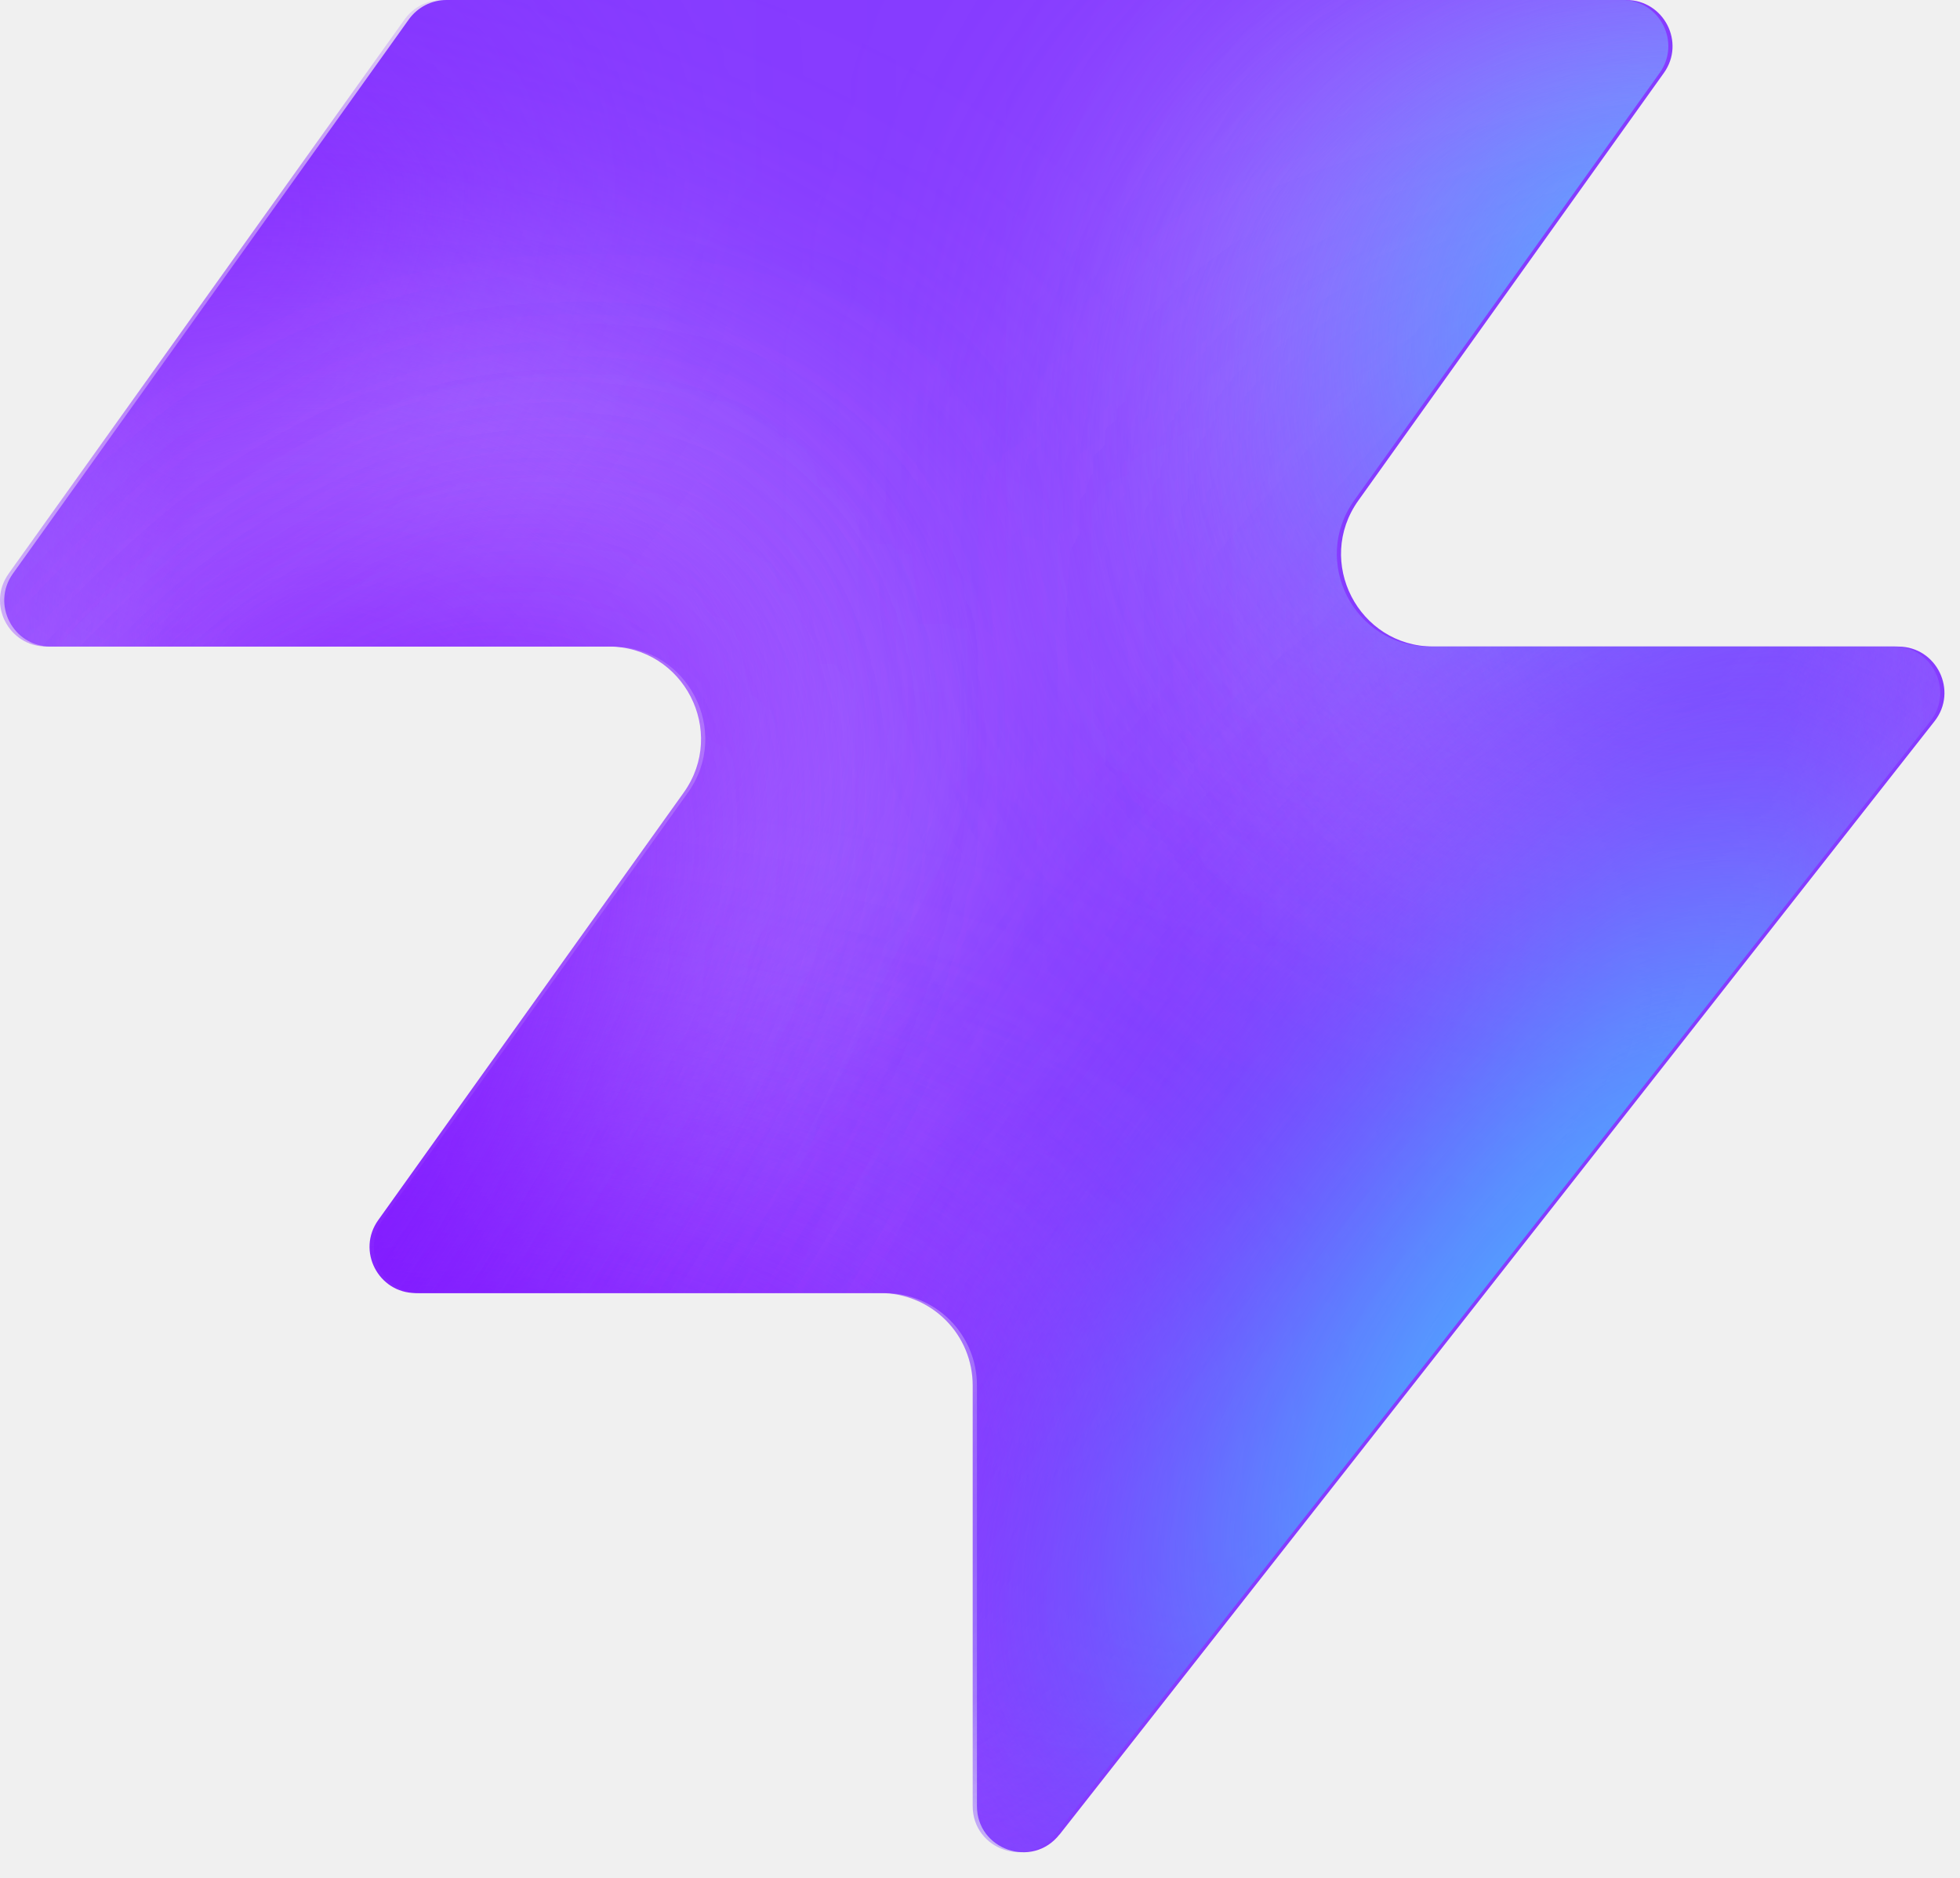
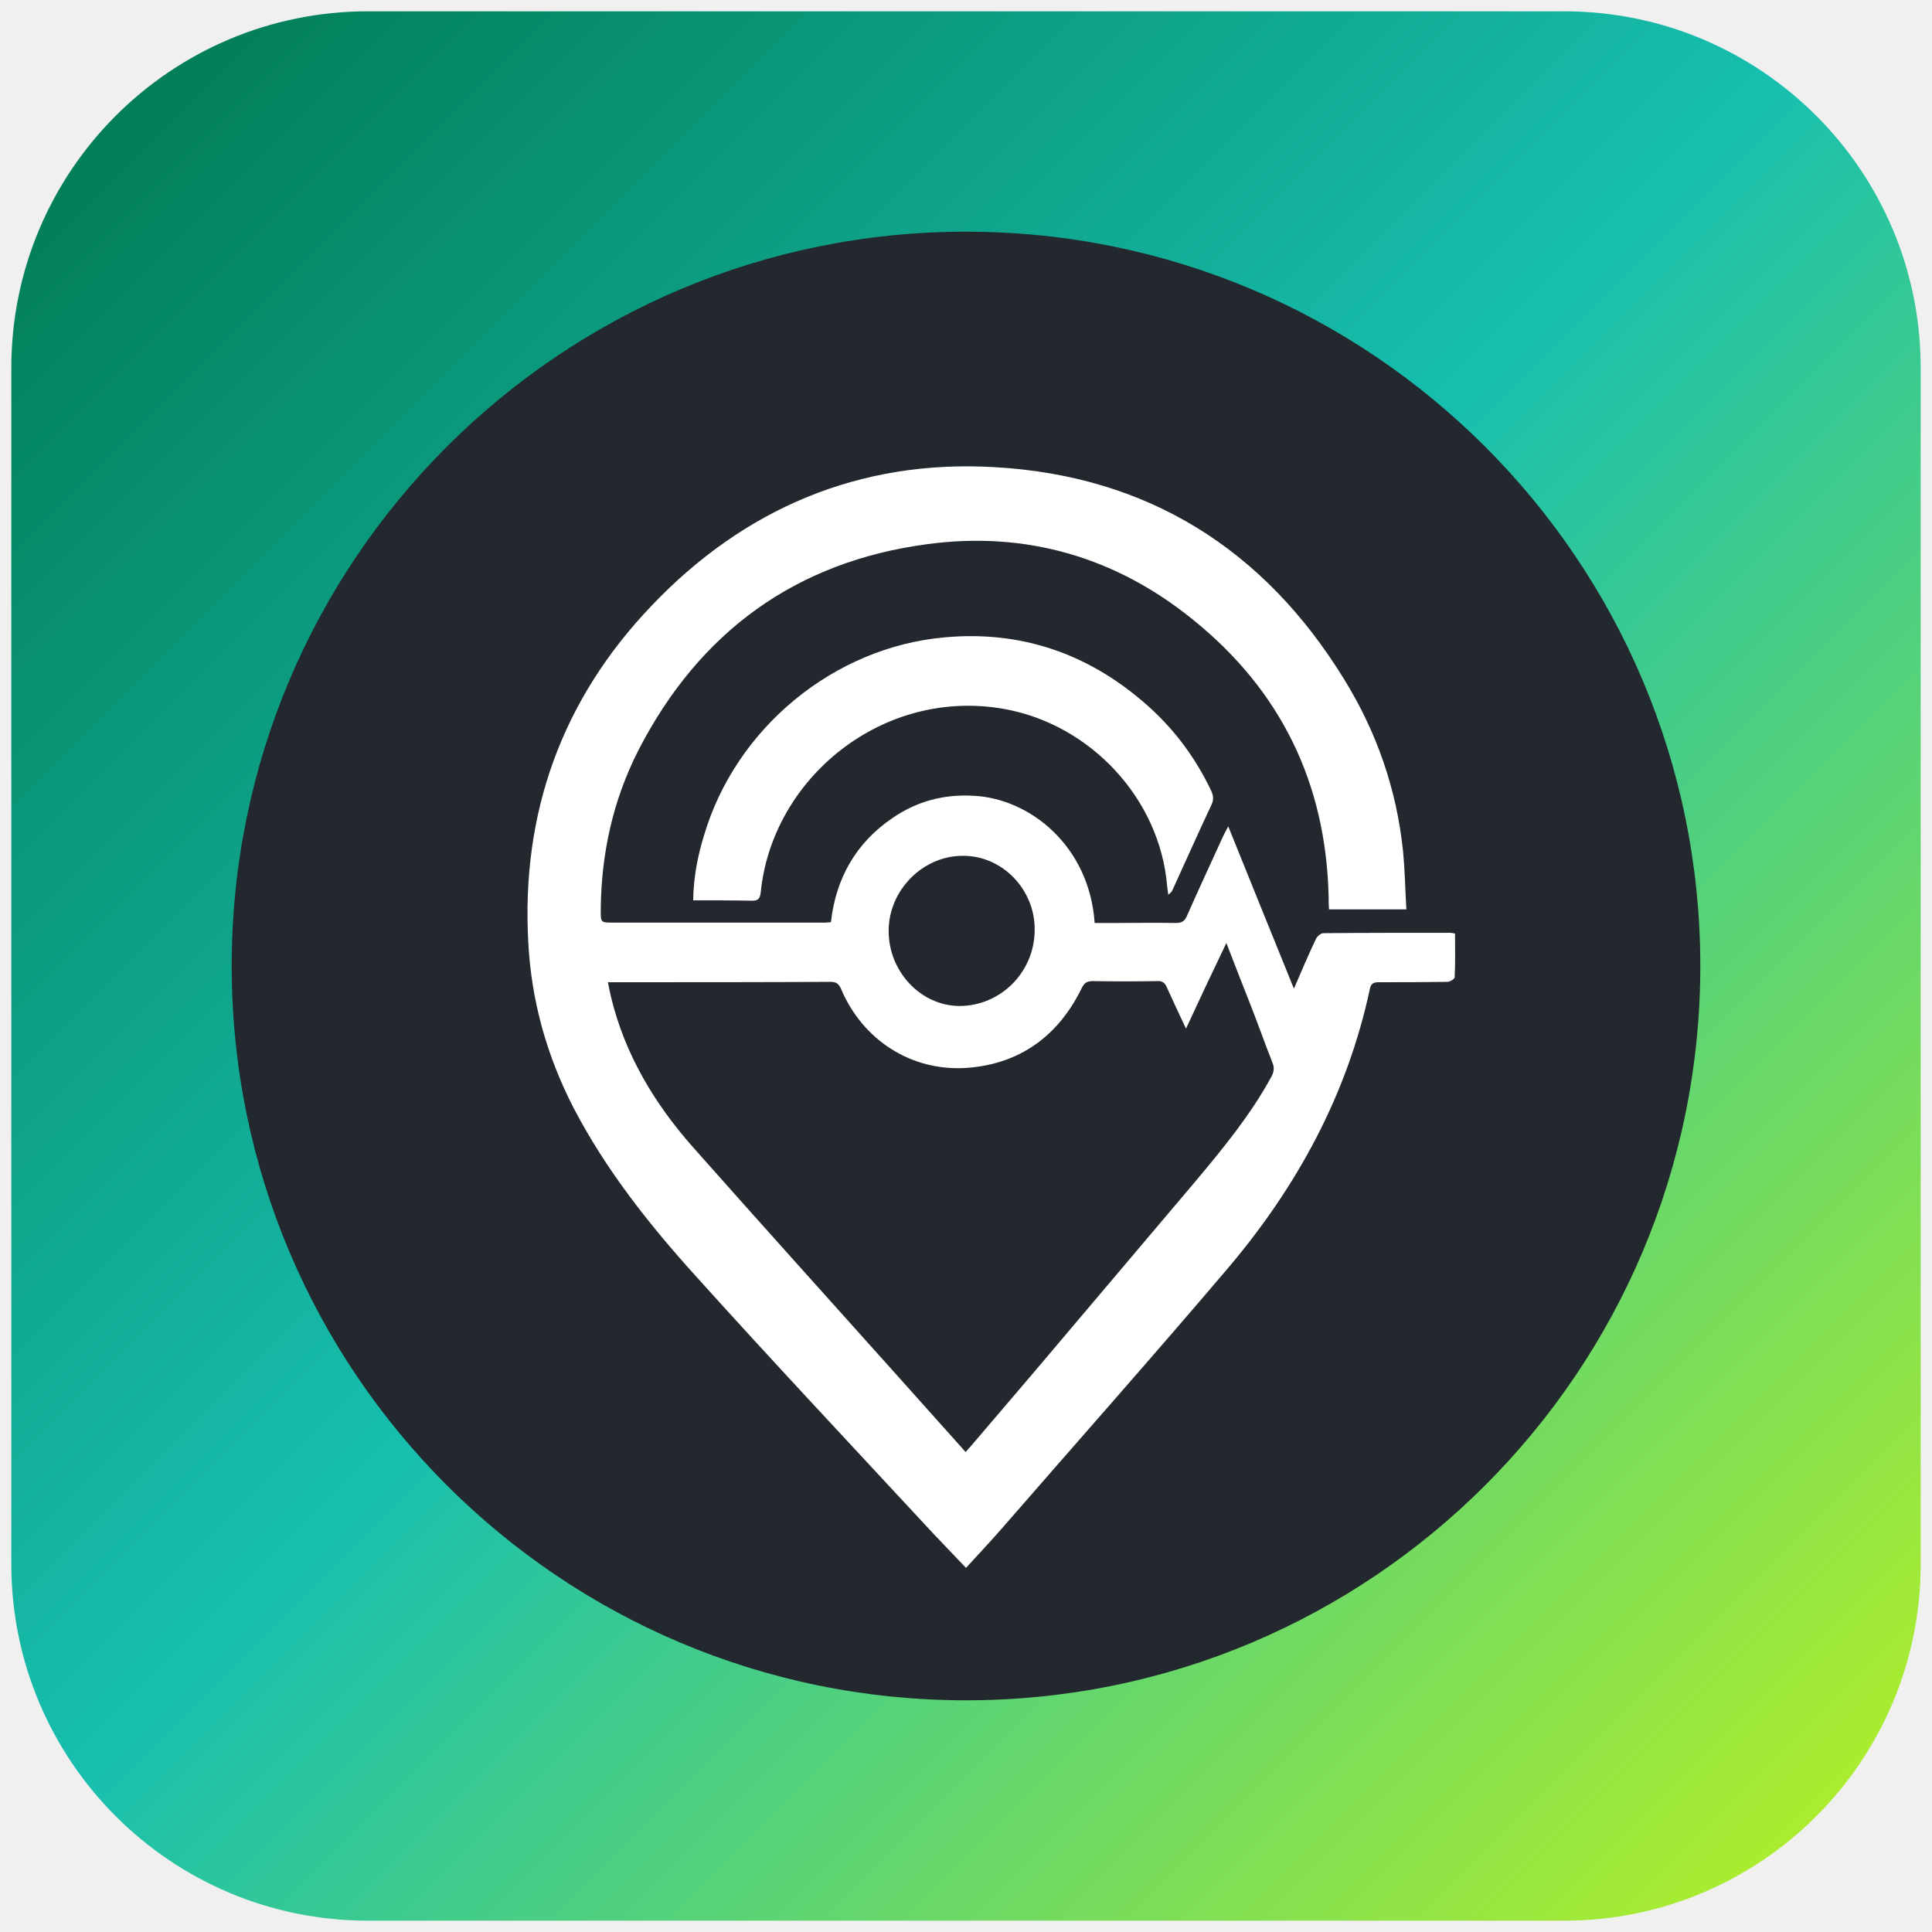
- <svg xmlns="http://www.w3.org/2000/svg" width="48" height="46" fill="none" viewBox="0 0 48 46">
-   <path fill="#863bff" d="M25.946 44.938c-.664.845-2.021.375-2.021-.698V33.937a2.26 2.26 0 0 0-2.262-2.262H10.287c-.92 0-1.456-1.04-.92-1.788l7.48-10.471c1.07-1.497 0-3.578-1.842-3.578H1.237c-.92 0-1.456-1.04-.92-1.788L10.013.474c.214-.297.556-.474.92-.474h28.894c.92 0 1.456 1.04.92 1.788l-7.48 10.471c-1.07 1.498 0 3.579 1.842 3.579h11.377c.943 0 1.473 1.088.89 1.83L25.947 44.94z" style="fill:#863bff;fill:color(display-p3 .525 .23 1);fill-opacity:1" />
-   <mask id="a" width="48" height="46" x="0" y="0" maskUnits="userSpaceOnUse" style="mask-type:alpha">
-     <path fill="#000" d="M25.842 44.938c-.664.844-2.021.375-2.021-.698V33.937a2.26 2.26 0 0 0-2.262-2.262H10.183c-.92 0-1.456-1.04-.92-1.788l7.48-10.471c1.07-1.498 0-3.579-1.842-3.579H1.133c-.92 0-1.456-1.04-.92-1.787L9.91.473c.214-.297.556-.474.92-.474h28.894c.92 0 1.456 1.04.92 1.788l-7.48 10.471c-1.07 1.498 0 3.578 1.842 3.578h11.377c.943 0 1.473 1.088.89 1.832L25.843 44.94z" style="fill:#000;fill-opacity:1" />
-   </mask>
-   <g mask="url(#a)">
-     <g filter="url(#b)">
-       <ellipse cx="5.508" cy="14.704" fill="#ede6ff" rx="5.508" ry="14.704" style="fill:#ede6ff;fill:color(display-p3 .927 .903 1);fill-opacity:1" transform="matrix(.00324 1 1 -.00324 -4.47 31.516)" />
-     </g>
-     <g filter="url(#c)">
-       <ellipse cx="10.399" cy="29.851" fill="#ede6ff" rx="10.399" ry="29.851" style="fill:#ede6ff;fill:color(display-p3 .927 .903 1);fill-opacity:1" transform="matrix(.00324 1 1 -.00324 -39.328 7.883)" />
-     </g>
-     <g filter="url(#d)">
-       <ellipse cx="5.508" cy="30.487" fill="#7e14ff" rx="5.508" ry="30.487" style="fill:#7e14ff;fill:color(display-p3 .492 .077 1);fill-opacity:1" transform="rotate(89.814 -25.913 -14.639)scale(1 -1)" />
-     </g>
-     <g filter="url(#e)">
-       <ellipse cx="5.508" cy="30.599" fill="#7e14ff" rx="5.508" ry="30.599" style="fill:#7e14ff;fill:color(display-p3 .492 .077 1);fill-opacity:1" transform="rotate(89.814 -32.644 -3.334)scale(1 -1)" />
-     </g>
-     <g filter="url(#f)">
-       <ellipse cx="5.508" cy="30.599" fill="#7e14ff" rx="5.508" ry="30.599" style="fill:#7e14ff;fill:color(display-p3 .492 .077 1);fill-opacity:1" transform="matrix(.00324 1 1 -.00324 -34.34 30.47)" />
-     </g>
-     <g filter="url(#g)">
-       <ellipse cx="14.072" cy="22.078" fill="#ede6ff" rx="14.072" ry="22.078" style="fill:#ede6ff;fill:color(display-p3 .927 .903 1);fill-opacity:1" transform="rotate(93.35 24.506 48.493)scale(-1 1)" />
-     </g>
-     <g filter="url(#h)">
-       <ellipse cx="3.47" cy="21.501" fill="#7e14ff" rx="3.47" ry="21.501" style="fill:#7e14ff;fill:color(display-p3 .492 .077 1);fill-opacity:1" transform="rotate(89.009 28.708 47.59)scale(-1 1)" />
-     </g>
-     <g filter="url(#i)">
-       <ellipse cx="3.47" cy="21.501" fill="#7e14ff" rx="3.47" ry="21.501" style="fill:#7e14ff;fill:color(display-p3 .492 .077 1);fill-opacity:1" transform="rotate(89.009 28.708 47.59)scale(-1 1)" />
-     </g>
-     <g filter="url(#j)">
-       <ellipse cx=".387" cy="8.972" fill="#7e14ff" rx="4.407" ry="29.108" style="fill:#7e14ff;fill:color(display-p3 .492 .077 1);fill-opacity:1" transform="rotate(39.51 .387 8.972)" />
-     </g>
-     <g filter="url(#k)">
-       <ellipse cx="47.523" cy="-6.092" fill="#7e14ff" rx="4.407" ry="29.108" style="fill:#7e14ff;fill:color(display-p3 .492 .077 1);fill-opacity:1" transform="rotate(37.892 47.523 -6.092)" />
-     </g>
-     <g filter="url(#l)">
-       <ellipse cx="41.412" cy="6.333" fill="#47bfff" rx="5.971" ry="9.665" style="fill:#47bfff;fill:color(display-p3 .28 .748 1);fill-opacity:1" transform="rotate(37.892 41.412 6.333)" />
-     </g>
-     <g filter="url(#m)">
-       <ellipse cx="-1.879" cy="38.332" fill="#7e14ff" rx="4.407" ry="29.108" style="fill:#7e14ff;fill:color(display-p3 .492 .077 1);fill-opacity:1" transform="rotate(37.892 -1.88 38.332)" />
-     </g>
-     <g filter="url(#n)">
-       <ellipse cx="-1.879" cy="38.332" fill="#7e14ff" rx="4.407" ry="29.108" style="fill:#7e14ff;fill:color(display-p3 .492 .077 1);fill-opacity:1" transform="rotate(37.892 -1.88 38.332)" />
-     </g>
-     <g filter="url(#o)">
-       <ellipse cx="35.651" cy="29.907" fill="#7e14ff" rx="4.407" ry="29.108" style="fill:#7e14ff;fill:color(display-p3 .492 .077 1);fill-opacity:1" transform="rotate(37.892 35.651 29.907)" />
-     </g>
-     <g filter="url(#p)">
-       <ellipse cx="38.418" cy="32.4" fill="#47bfff" rx="5.971" ry="15.297" style="fill:#47bfff;fill:color(display-p3 .28 .748 1);fill-opacity:1" transform="rotate(37.892 38.418 32.4)" />
+ <svg xmlns="http://www.w3.org/2000/svg" version="1.0" id="logo" x="0px" y="0px" viewBox="0 0 512 512" style="enable-background:new 0 0 512 512;" xml:space="preserve">
+   <style type="text/css">
+ 	.st0{fill:url(#SVGID_1_);}
+ 	.st1{fill:#22282E;}
+ 	.st2{fill:#FFFFFF;}
+ </style>
+   <g>
+     <linearGradient id="SVGID_1_" gradientUnits="userSpaceOnUse" x1="30.678" y1="30.678" x2="481.322" y2="481.322">
+       <stop offset="0" style="stop-color:#027E58" />
+       <stop offset="0.478" style="stop-color:#18BFAF" />
+       <stop offset="1" style="stop-color:#ABEC2F" />
+     </linearGradient>
+     <path class="st0" d="M414.5,509h-317C45.3,509,3,466.7,3,414.5v-317C3,45.3,45.3,3,97.5,3h317C466.7,3,509,45.3,509,97.5v317   C509,466.7,466.7,509,414.5,509z" />
+     <circle class="st1" cx="256" cy="256" r="194.6" />
+     <g>
+       <g>
+         <path class="st2" d="M256,415.5c-3.8-4-7.5-7.8-11.1-11.7c-20.2-21.8-40.5-43.4-60.4-65.5c-12.4-13.7-23.9-28.2-32.5-44.7     c-7.1-13.8-11.2-28.4-12-43.9c-1.9-34.4,9-64.4,32.6-89.1c24.5-25.8,55.2-38.9,91-36.8c40.5,2.3,71.4,21.7,92.6,56.2     c8.6,13.9,13.9,29.1,15.6,45.4c0.5,5.1,0.6,10.2,0.9,15.6c-7,0-13.7,0-20.5,0c-0.1-1.2-0.1-2.3-0.1-3.4     c-0.7-30.1-12.7-54.7-36.1-73.5c-20.4-16.5-44.2-23.4-70.2-19.9c-34.9,4.6-60.5,23.3-76.6,54.6c-6.8,13.3-9.9,27.6-10,42.5     c0,3.1,0,3.2,3.1,3.2c18.8,0,37.6,0,56.4,0c0.4,0,0.9-0.1,1.5-0.1c1.3-11.6,6.6-21,16.3-27.6c6.5-4.5,13.8-6.4,21.7-5.9     c14.8,0.8,30.5,13.3,31.9,33.7c1.6,0,3.1,0,4.7,0c5.6,0,11.2-0.1,16.8,0c1.6,0,2.4-0.5,3-2c3.1-7,6.3-13.9,9.5-20.9     c0.3-0.7,0.7-1.4,1.4-2.7c5.9,14.6,11.5,28.5,17.4,43c2-4.6,3.8-8.9,5.8-13.1c0.3-0.7,1.3-1.6,2-1.6c11.2-0.1,22.4-0.1,33.6-0.1     c0.4,0,0.7,0.1,1.3,0.2c0,3.9,0.1,7.7-0.1,11.6c0,0.4-1.2,1.2-1.9,1.2c-6.1,0.1-12.1,0.1-18.2,0.1c-1.5,0-2.1,0.4-2.4,1.9     c-6,28-19.3,52.3-37.6,73.9c-19.8,23.3-40.1,46.2-60.2,69.3C262.4,408.6,259.3,411.9,256,415.5z M314.3,272.6     c-1.9-4-3.5-7.5-5.1-11c-0.5-1.2-1.3-1.7-2.6-1.6c-5.7,0.1-11.4,0.1-17,0c-1.6,0-2.3,0.5-3,2c-6.2,12.6-16.4,20-30.4,21     c-14.7,1-27.6-7.4-33.3-20.9c-0.6-1.4-1.3-1.9-2.8-1.9c-17.9,0.1-35.8,0.1-53.6,0.1c-1.7,0-3.5,0-5.4,0c0.3,1.4,0.5,2.6,0.8,3.8     c3.7,15.4,11.6,28.5,22,40.2c18,20.3,36.1,40.4,54.2,60.6c5.9,6.6,11.8,13.2,17.8,19.9c0.6-0.7,1.1-1.2,1.6-1.8     c5.6-6.6,11.2-13.1,16.8-19.7c14.3-16.9,28.6-33.8,42.9-50.7c7.2-8.6,14.3-17.3,19.7-27.2c0.7-1.3,0.9-2.4,0.3-3.8     c-2-5.1-3.8-10.2-5.8-15.3c-2.1-5.3-4.2-10.7-6.4-16.4C321.3,257.6,317.9,264.8,314.3,272.6z M274.2,246.4     c0.1-10.6-8.5-19.6-18.9-19.6c-10.7-0.1-19.8,9.1-19.8,19.9c0,10.8,8.5,19.8,18.7,19.9C265.2,266.6,274.2,257.6,274.2,246.4z" />
+         <path class="st2" d="M183.7,238.6c0.1-6.2,1.2-11.8,2.9-17.3c8.4-28.3,34.3-49.8,63.8-52.4c19.9-1.8,37.5,4.1,52.7,17.2     c7.6,6.5,13.5,14.3,17.8,23.3c0.7,1.4,0.8,2.6,0.1,4c-3.5,7.4-6.8,14.9-10.2,22.3c-0.2,0.5-0.5,0.9-1.2,1.4     c-0.1-0.8-0.2-1.5-0.3-2.3c-1.9-23.1-20.3-42.8-43.1-46.9c-32.2-5.8-61.6,18.3-64.6,48.6c-0.2,1.6-0.6,2.2-2.3,2.2     C194.1,238.6,189.1,238.6,183.7,238.6z" />
+       </g>
    </g>
  </g>
-   <defs>
-     <filter id="b" width="60.045" height="41.654" x="-19.77" y="16.149" color-interpolation-filters="sRGB" filterUnits="userSpaceOnUse">
-       <feFlood flood-opacity="0" result="BackgroundImageFix" />
-       <feBlend in="SourceGraphic" in2="BackgroundImageFix" result="shape" />
-       <feGaussianBlur result="effect1_foregroundBlur_2002_17158" stdDeviation="7.659" />
-     </filter>
-     <filter id="c" width="90.34" height="51.437" x="-54.613" y="-7.533" color-interpolation-filters="sRGB" filterUnits="userSpaceOnUse">
-       <feFlood flood-opacity="0" result="BackgroundImageFix" />
-       <feBlend in="SourceGraphic" in2="BackgroundImageFix" result="shape" />
-       <feGaussianBlur result="effect1_foregroundBlur_2002_17158" stdDeviation="7.659" />
-     </filter>
-     <filter id="d" width="79.355" height="29.4" x="-49.64" y="2.03" color-interpolation-filters="sRGB" filterUnits="userSpaceOnUse">
-       <feFlood flood-opacity="0" result="BackgroundImageFix" />
-       <feBlend in="SourceGraphic" in2="BackgroundImageFix" result="shape" />
-       <feGaussianBlur result="effect1_foregroundBlur_2002_17158" stdDeviation="4.596" />
-     </filter>
-     <filter id="e" width="79.579" height="29.4" x="-45.045" y="20.029" color-interpolation-filters="sRGB" filterUnits="userSpaceOnUse">
-       <feFlood flood-opacity="0" result="BackgroundImageFix" />
-       <feBlend in="SourceGraphic" in2="BackgroundImageFix" result="shape" />
-       <feGaussianBlur result="effect1_foregroundBlur_2002_17158" stdDeviation="4.596" />
-     </filter>
-     <filter id="f" width="79.579" height="29.4" x="-43.513" y="21.178" color-interpolation-filters="sRGB" filterUnits="userSpaceOnUse">
-       <feFlood flood-opacity="0" result="BackgroundImageFix" />
-       <feBlend in="SourceGraphic" in2="BackgroundImageFix" result="shape" />
-       <feGaussianBlur result="effect1_foregroundBlur_2002_17158" stdDeviation="4.596" />
-     </filter>
-     <filter id="g" width="74.749" height="58.852" x="15.756" y="-17.901" color-interpolation-filters="sRGB" filterUnits="userSpaceOnUse">
-       <feFlood flood-opacity="0" result="BackgroundImageFix" />
-       <feBlend in="SourceGraphic" in2="BackgroundImageFix" result="shape" />
-       <feGaussianBlur result="effect1_foregroundBlur_2002_17158" stdDeviation="7.659" />
-     </filter>
-     <filter id="h" width="61.377" height="25.362" x="23.548" y="2.284" color-interpolation-filters="sRGB" filterUnits="userSpaceOnUse">
-       <feFlood flood-opacity="0" result="BackgroundImageFix" />
-       <feBlend in="SourceGraphic" in2="BackgroundImageFix" result="shape" />
-       <feGaussianBlur result="effect1_foregroundBlur_2002_17158" stdDeviation="4.596" />
-     </filter>
-     <filter id="i" width="61.377" height="25.362" x="23.548" y="2.284" color-interpolation-filters="sRGB" filterUnits="userSpaceOnUse">
-       <feFlood flood-opacity="0" result="BackgroundImageFix" />
-       <feBlend in="SourceGraphic" in2="BackgroundImageFix" result="shape" />
-       <feGaussianBlur result="effect1_foregroundBlur_2002_17158" stdDeviation="4.596" />
-     </filter>
-     <filter id="j" width="56.045" height="63.649" x="-27.636" y="-22.853" color-interpolation-filters="sRGB" filterUnits="userSpaceOnUse">
-       <feFlood flood-opacity="0" result="BackgroundImageFix" />
-       <feBlend in="SourceGraphic" in2="BackgroundImageFix" result="shape" />
-       <feGaussianBlur result="effect1_foregroundBlur_2002_17158" stdDeviation="4.596" />
-     </filter>
-     <filter id="k" width="54.814" height="64.646" x="20.116" y="-38.415" color-interpolation-filters="sRGB" filterUnits="userSpaceOnUse">
-       <feFlood flood-opacity="0" result="BackgroundImageFix" />
-       <feBlend in="SourceGraphic" in2="BackgroundImageFix" result="shape" />
-       <feGaussianBlur result="effect1_foregroundBlur_2002_17158" stdDeviation="4.596" />
-     </filter>
-     <filter id="l" width="33.541" height="35.313" x="24.641" y="-11.323" color-interpolation-filters="sRGB" filterUnits="userSpaceOnUse">
-       <feFlood flood-opacity="0" result="BackgroundImageFix" />
-       <feBlend in="SourceGraphic" in2="BackgroundImageFix" result="shape" />
-       <feGaussianBlur result="effect1_foregroundBlur_2002_17158" stdDeviation="4.596" />
-     </filter>
-     <filter id="m" width="54.814" height="64.646" x="-29.286" y="6.009" color-interpolation-filters="sRGB" filterUnits="userSpaceOnUse">
-       <feFlood flood-opacity="0" result="BackgroundImageFix" />
-       <feBlend in="SourceGraphic" in2="BackgroundImageFix" result="shape" />
-       <feGaussianBlur result="effect1_foregroundBlur_2002_17158" stdDeviation="4.596" />
-     </filter>
-     <filter id="n" width="54.814" height="64.646" x="-29.286" y="6.009" color-interpolation-filters="sRGB" filterUnits="userSpaceOnUse">
-       <feFlood flood-opacity="0" result="BackgroundImageFix" />
-       <feBlend in="SourceGraphic" in2="BackgroundImageFix" result="shape" />
-       <feGaussianBlur result="effect1_foregroundBlur_2002_17158" stdDeviation="4.596" />
-     </filter>
-     <filter id="o" width="54.814" height="64.646" x="8.244" y="-2.416" color-interpolation-filters="sRGB" filterUnits="userSpaceOnUse">
-       <feFlood flood-opacity="0" result="BackgroundImageFix" />
-       <feBlend in="SourceGraphic" in2="BackgroundImageFix" result="shape" />
-       <feGaussianBlur result="effect1_foregroundBlur_2002_17158" stdDeviation="4.596" />
-     </filter>
-     <filter id="p" width="39.409" height="43.623" x="18.713" y="10.588" color-interpolation-filters="sRGB" filterUnits="userSpaceOnUse">
-       <feFlood flood-opacity="0" result="BackgroundImageFix" />
-       <feBlend in="SourceGraphic" in2="BackgroundImageFix" result="shape" />
-       <feGaussianBlur result="effect1_foregroundBlur_2002_17158" stdDeviation="4.596" />
-     </filter>
-   </defs>
</svg>
